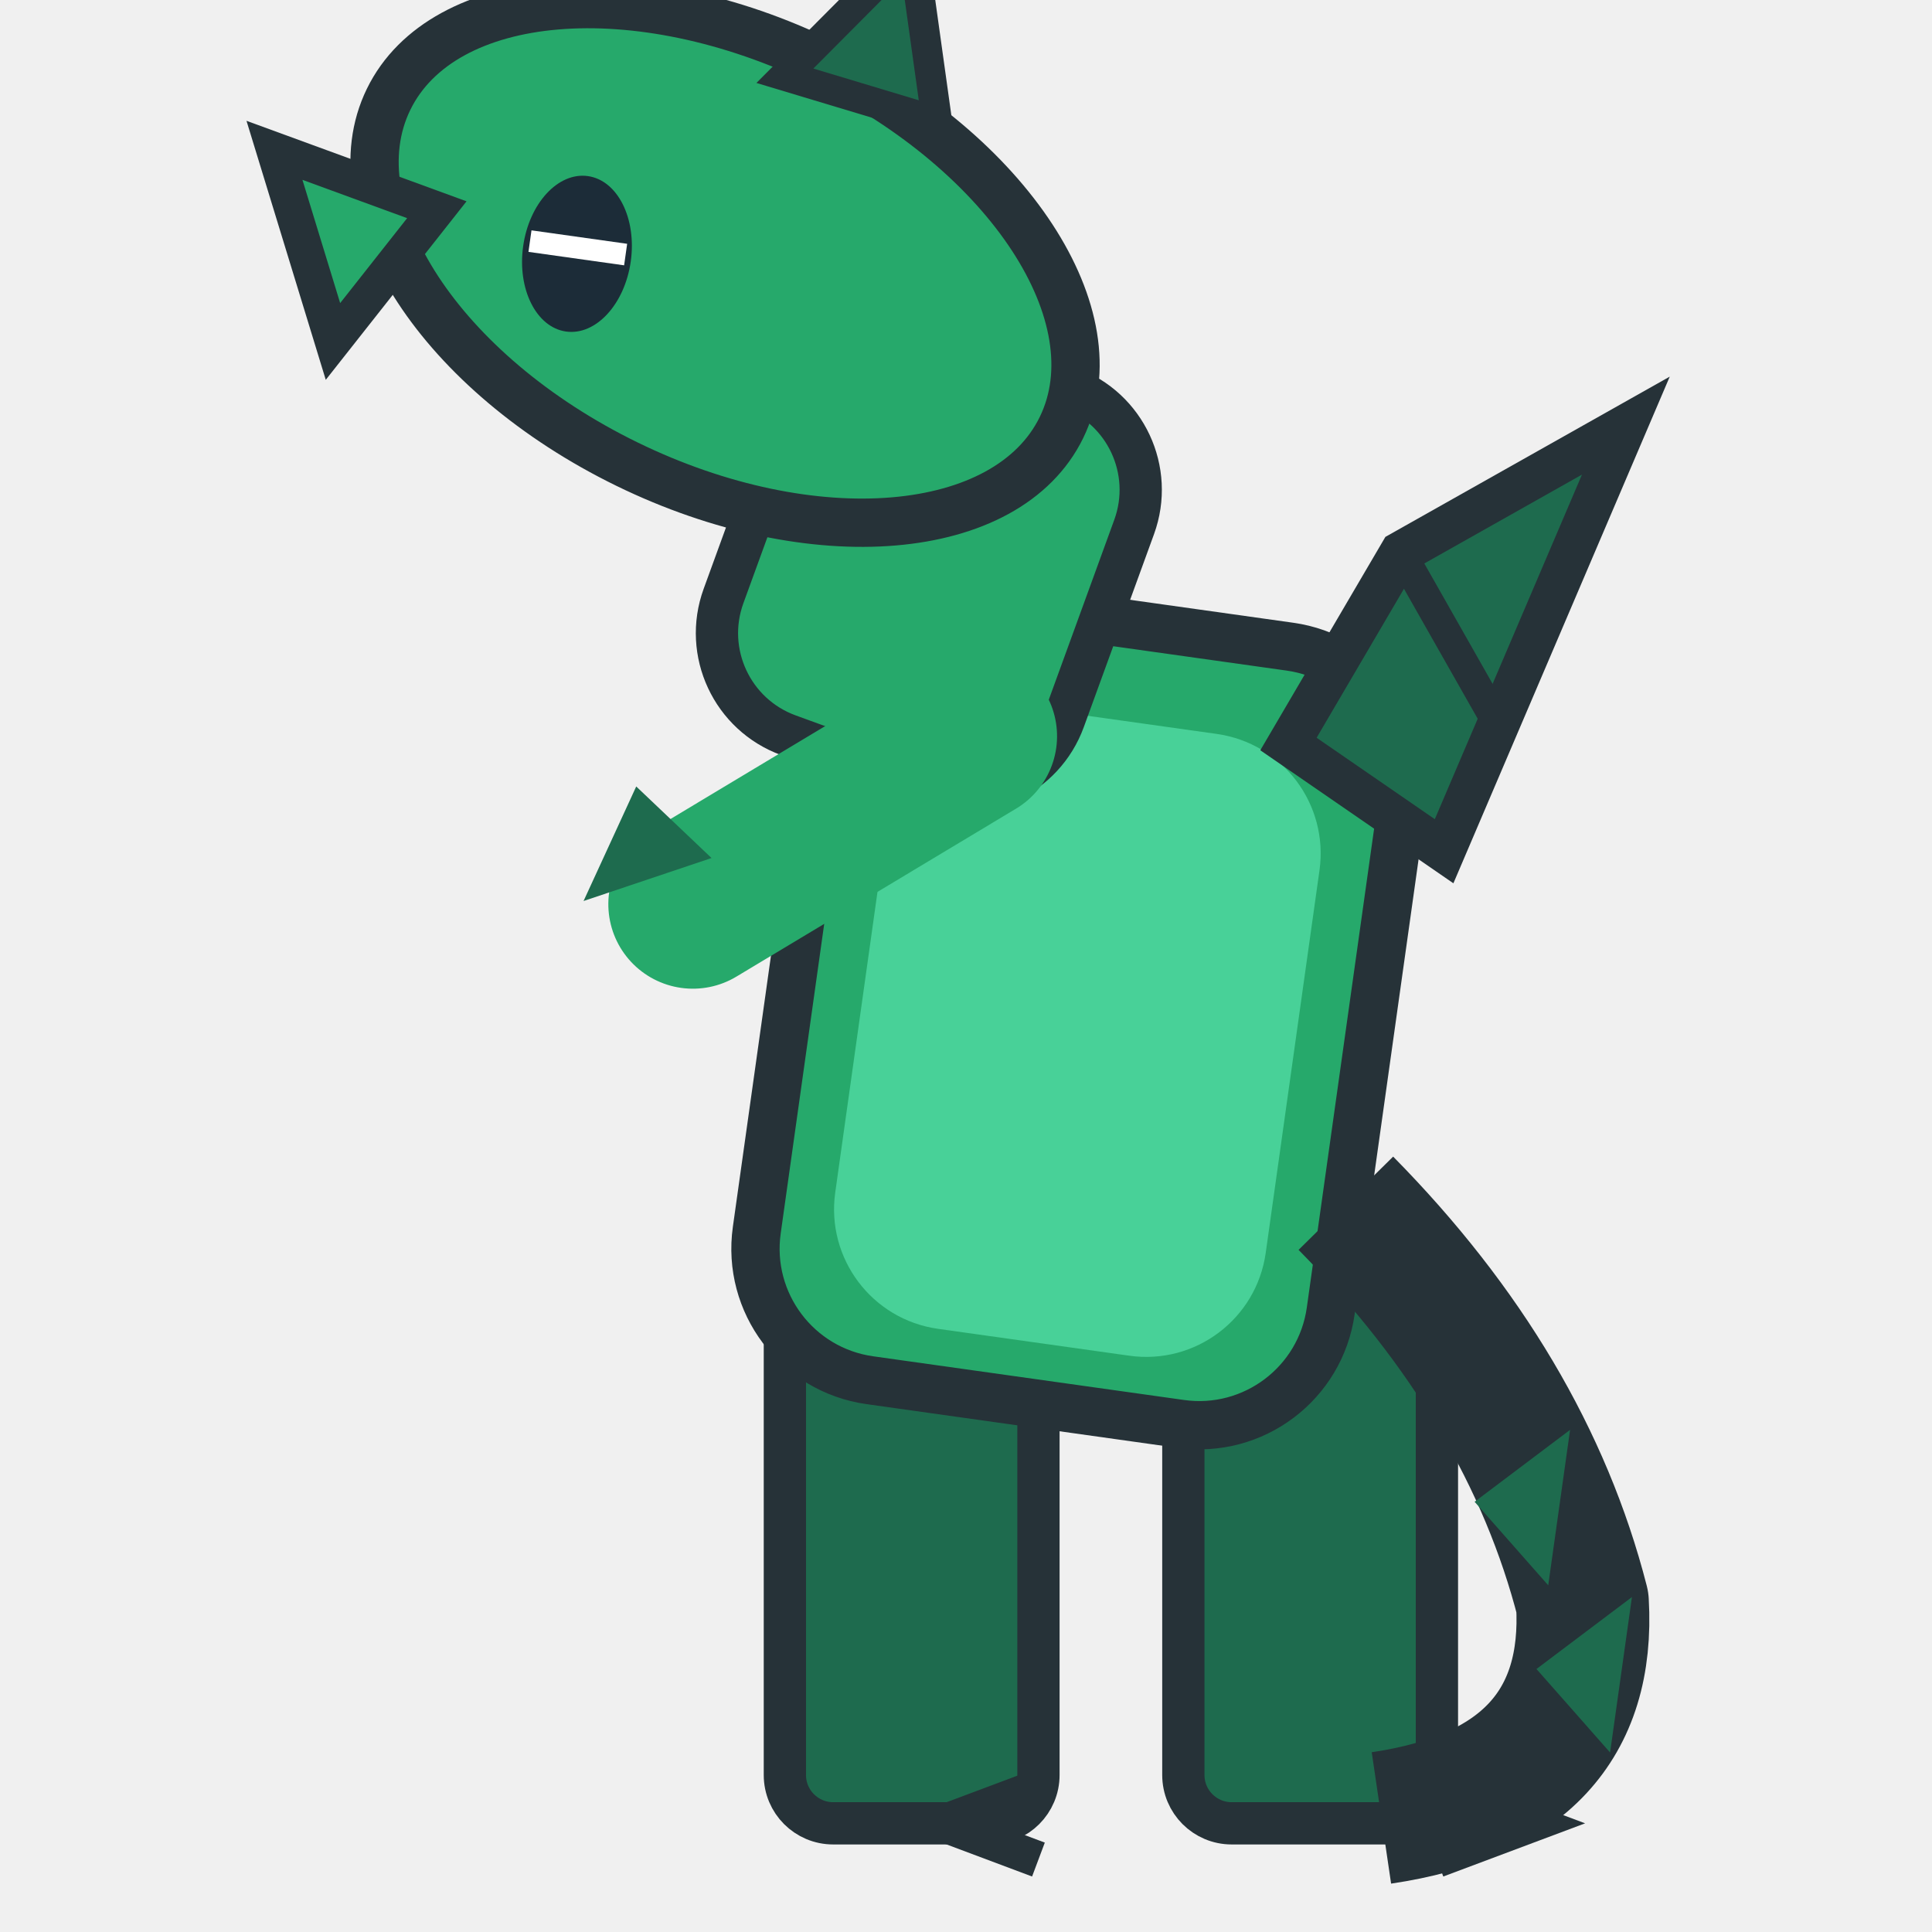
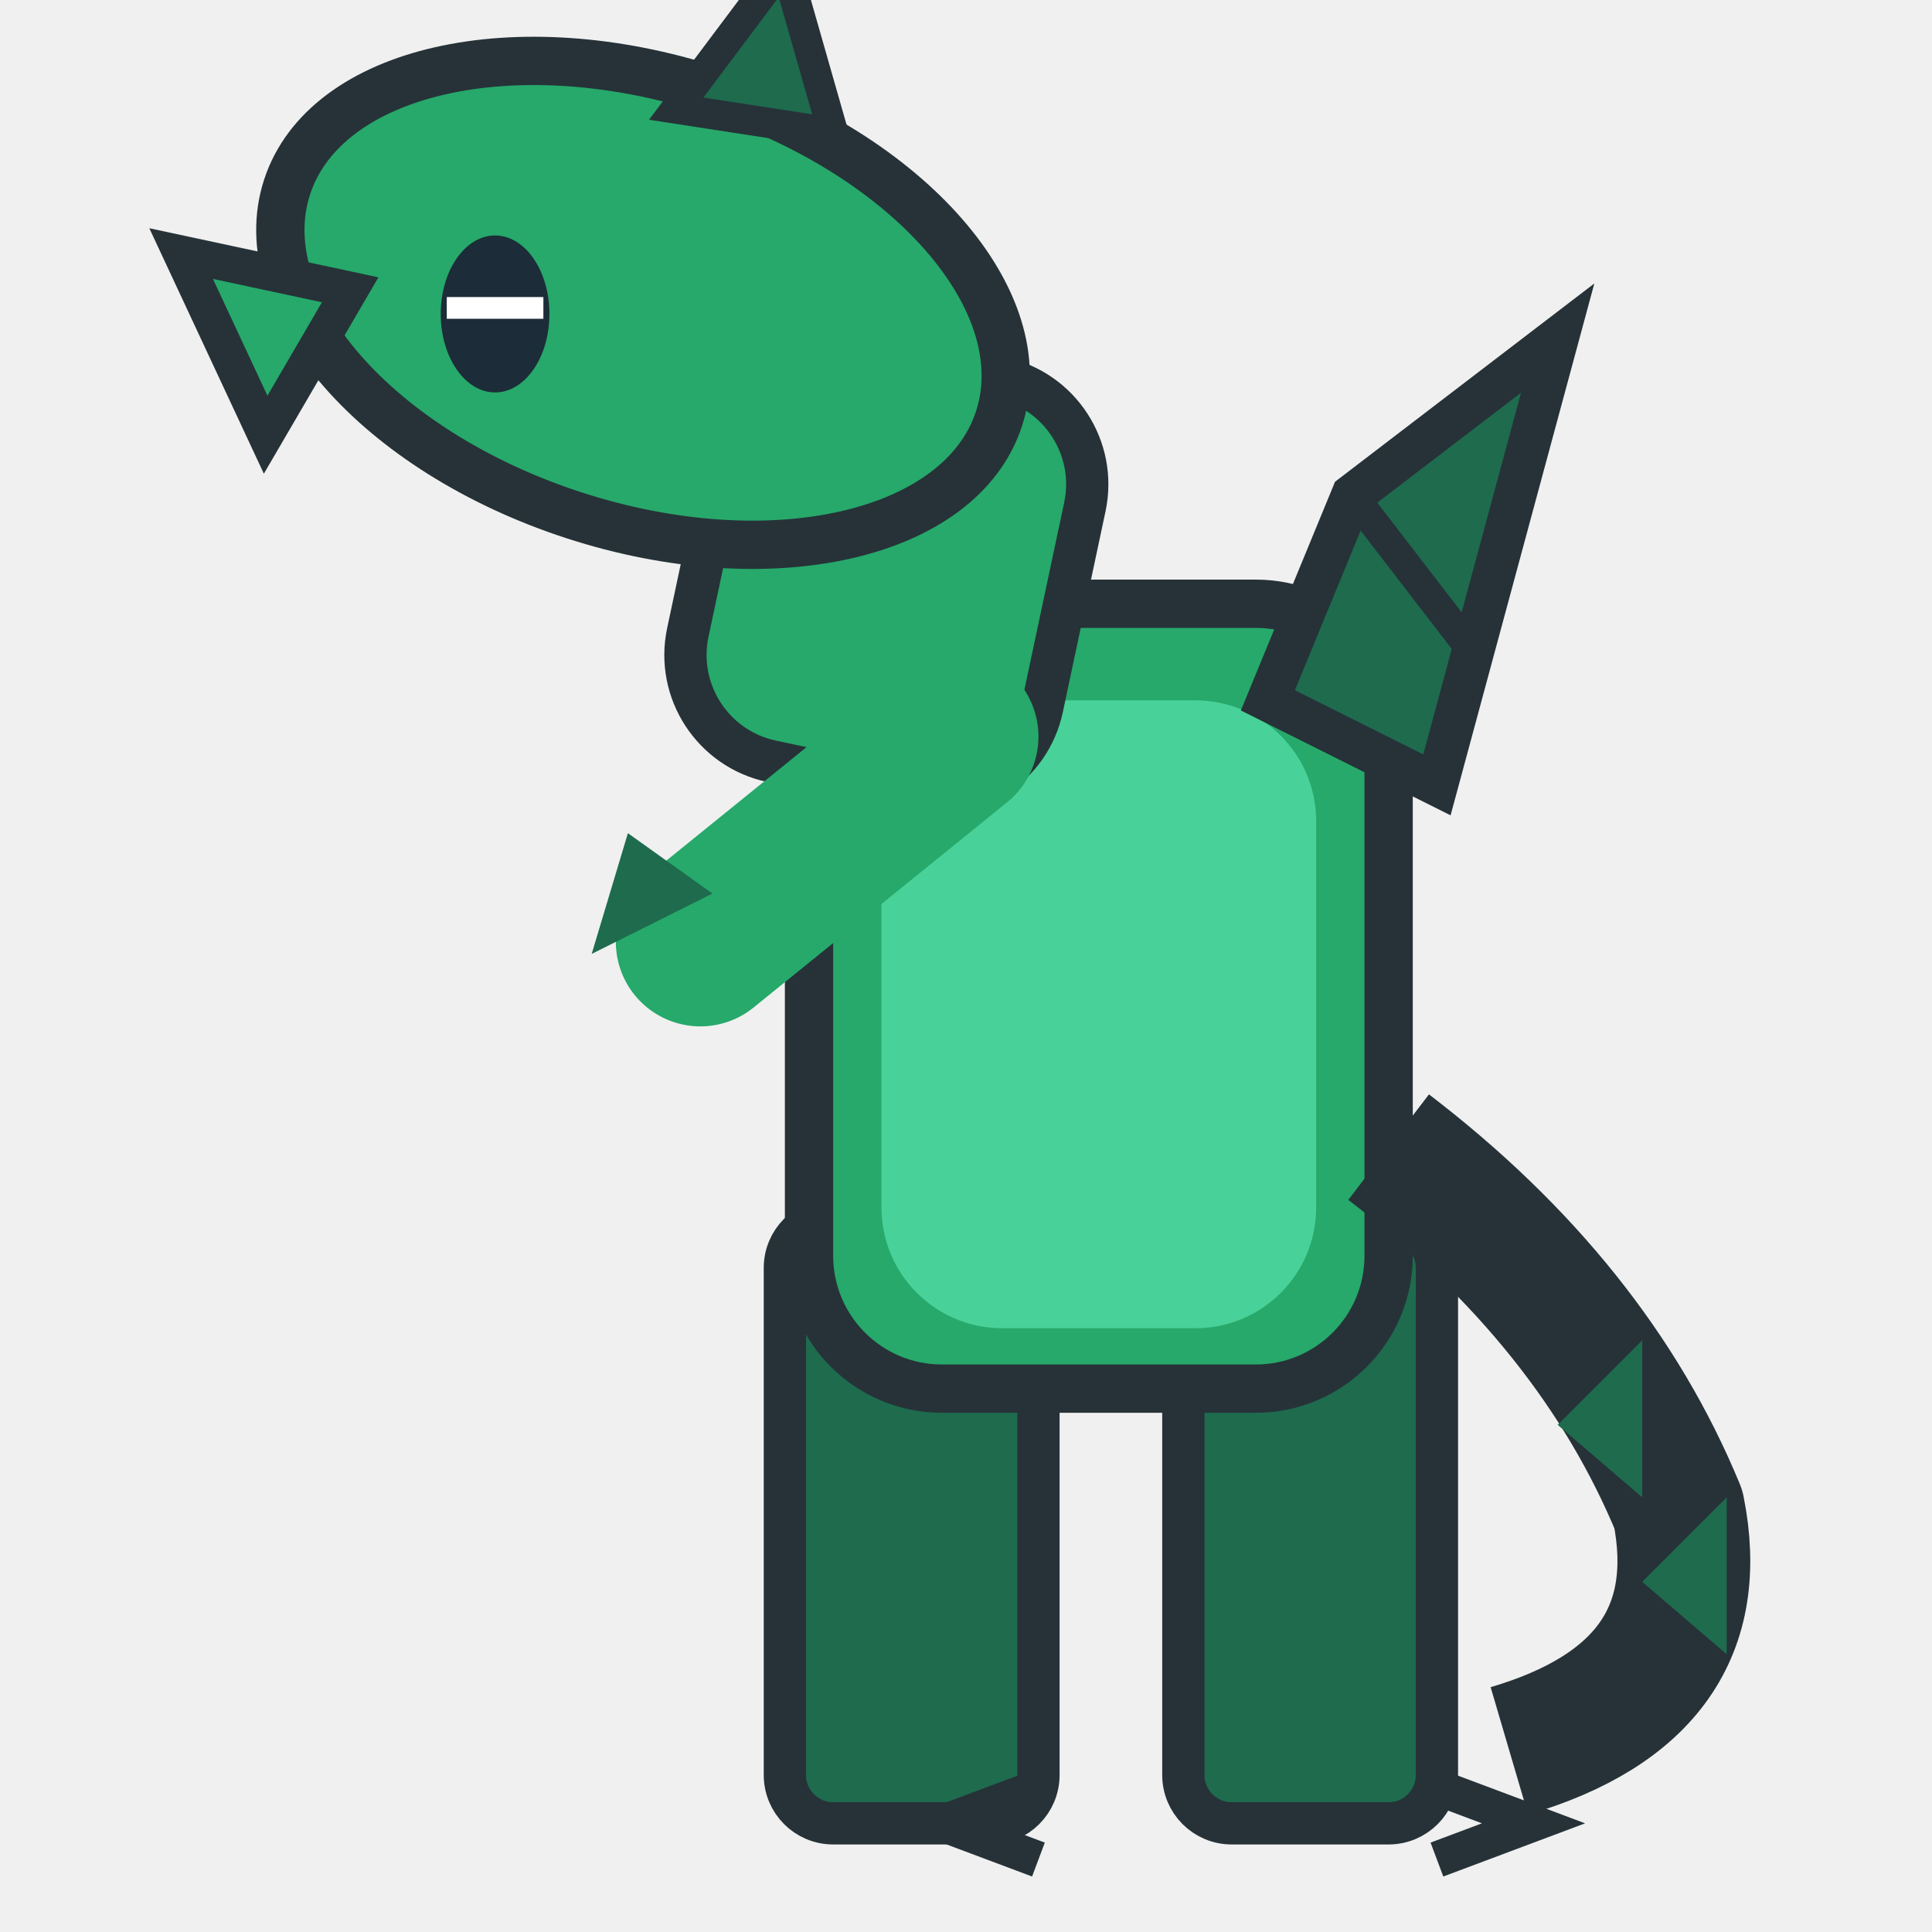
<svg xmlns="http://www.w3.org/2000/svg" width="320" height="320" viewBox="0 0 16 16">
  <g transform="scale(-1,1) translate(-16,0)">
    <rect x="4.1" y="10.1" width="2.1" height="5" rx="0.4" fill="#1E6B4E" stroke="#263238" stroke-width="0.35" />
    <path d="M 4.1,14.8 L 3.3,15.1 L 4.1,15.4" fill="transparent" stroke="#263238" stroke-width="0.3" />
    <rect x="7.4" y="10.1" width="2.1" height="5" rx="0.4" fill="#1E6B4E" stroke="#263238" stroke-width="0.35" />
    <path d="M 7.4,14.8 L 8.2,15.1 L 7.4,15.4" fill="transparent" stroke="#263238" stroke-width="0.3" />
-     <g transform="translate(8,7.2) rotate(-8) translate(-8,-7.2)">
-       <rect x="4.5" y="5" width="4.8" height="6.5" rx="1.1" fill="#26A96B" stroke="#263238" stroke-width="0.4" />
-       <rect x="5.1" y="5.8" width="3.6" height="5.2" rx="1" fill="#4ED8A0" stroke="none" opacity="0.85" />
-       <path d="M 4.5,9.5 Q 2.8,10.8 2.1,12.5 Q 1.8,14 3.5,14.5" fill="transparent" stroke="#263238" stroke-width="1.1" stroke-linejoin="round" />
-       <polygon points="3.1,11.8 2.4,11.1 2.4,12.4" fill="#1E6B4E" stroke="none" />
-       <polygon points="2.4,13.1 1.7,12.4 1.7,13.7" fill="#1E6B4E" stroke="none" />
-       <rect x="7.1" y="3.1" width="3" height="3.5" rx="0.9" fill="#26A96B" stroke="#263238" stroke-width="0.35" transform="rotate(-12 8 4.5)" />
-       <ellipse cx="10.8" cy="2.9" rx="3.1" ry="1.85" fill="#26A96B" stroke="#263238" stroke-width="0.4" transform="rotate(-18 9.5 3.1)" />
-       <polygon points="13.1,2.4 14.5,2.1 13.8,3.6" fill="#26A96B" stroke="#263238" stroke-width="0.3" />
-       <path d="M 9.1,1.1 L 9.5,-0.3 L 10.4,0.9 Z" fill="#1E6B4E" stroke="#263238" stroke-width="0.25" />
-       <ellipse cx="11.9" cy="2.6" rx="0.45" ry="0.65" fill="#1C2C38" />
-       <line x1="11.5" y1="2.55" x2="12.3" y2="2.55" stroke="#FFF" stroke-width="0.18" />
-       <path d="M 4.8,4.1 L 3.1,2.8 L 4.1,6.5 L 5.5,5.8 Z" fill="#1E6B4E" stroke="#263238" stroke-width="0.35" />
-       <line x1="4.8" y1="4.1" x2="3.5" y2="3.1" stroke="#263238" stroke-width="0.25" />
-       <line x1="4.8" y1="4.1" x2="3.8" y2="5.4" stroke="#263238" stroke-width="0.25" />
-       <path d="M 8.1,6.1 L 10.2,7.8" fill="transparent" stroke="#26A96B" stroke-width="1.4" stroke-linecap="round" />
-       <polygon points="10.1,7.4 10.8,6.9 11.1,7.9" fill="#1E6B4E" stroke="none" />
-     </g>
+     <rect x="4.5" y="5" width="4.8" height="6.5" rx="1.1" fill="#26A96B" stroke="#263238" stroke-width="0.4" />
+     <rect x="5.1" y="5.8" width="3.6" height="5.2" rx="1" fill="#4ED8A0" stroke="none" opacity="0.85" />
+     <path d="M 4.5,9.5 Q 2.8,10.8 2.1,12.5 Q 1.8,14 3.5,14.5" fill="transparent" stroke="#263238" stroke-width="1.1" stroke-linejoin="round" />
+     <polygon points="3.1,11.8 2.4,11.1 2.4,12.4" fill="#1E6B4E" stroke="none" />
+     <polygon points="2.4,13.1 1.7,12.4 1.7,13.7" fill="#1E6B4E" stroke="none" />
+     <rect x="7.1" y="3.1" width="3" height="3.5" rx="0.9" fill="#26A96B" stroke="#263238" stroke-width="0.35" transform="rotate(-12 8 4.5)" />
+     <ellipse cx="10.8" cy="2.9" rx="3.1" ry="1.85" fill="#26A96B" stroke="#263238" stroke-width="0.4" transform="rotate(-18 9.5 3.1)" />
+     <polygon points="13.1,2.4 14.5,2.1 13.8,3.6" fill="#26A96B" stroke="#263238" stroke-width="0.3" />
+     <path d="M 9.1,1.1 L 9.5,-0.3 L 10.4,0.9 Z" fill="#1E6B4E" stroke="#263238" stroke-width="0.25" />
+     <ellipse cx="11.9" cy="2.6" rx="0.45" ry="0.65" fill="#1C2C38" />
+     <line x1="11.5" y1="2.55" x2="12.3" y2="2.55" stroke="#FFF" stroke-width="0.18" />
+     <path d="M 4.8,4.1 L 3.1,2.8 L 4.1,6.5 L 5.5,5.8 Z" fill="#1E6B4E" stroke="#263238" stroke-width="0.35" />
+     <line x1="4.8" y1="4.1" x2="3.5" y2="3.1" stroke="#263238" stroke-width="0.25" />
+     <line x1="4.8" y1="4.1" x2="3.8" y2="5.4" stroke="#263238" stroke-width="0.25" />
+     <path d="M 8.1,6.1 L 10.2,7.8" fill="transparent" stroke="#26A96B" stroke-width="1.4" stroke-linecap="round" />
+     <polygon points="10.1,7.4 10.8,6.9 11.1,7.9" fill="#1E6B4E" stroke="none" />
  </g>
</svg>
